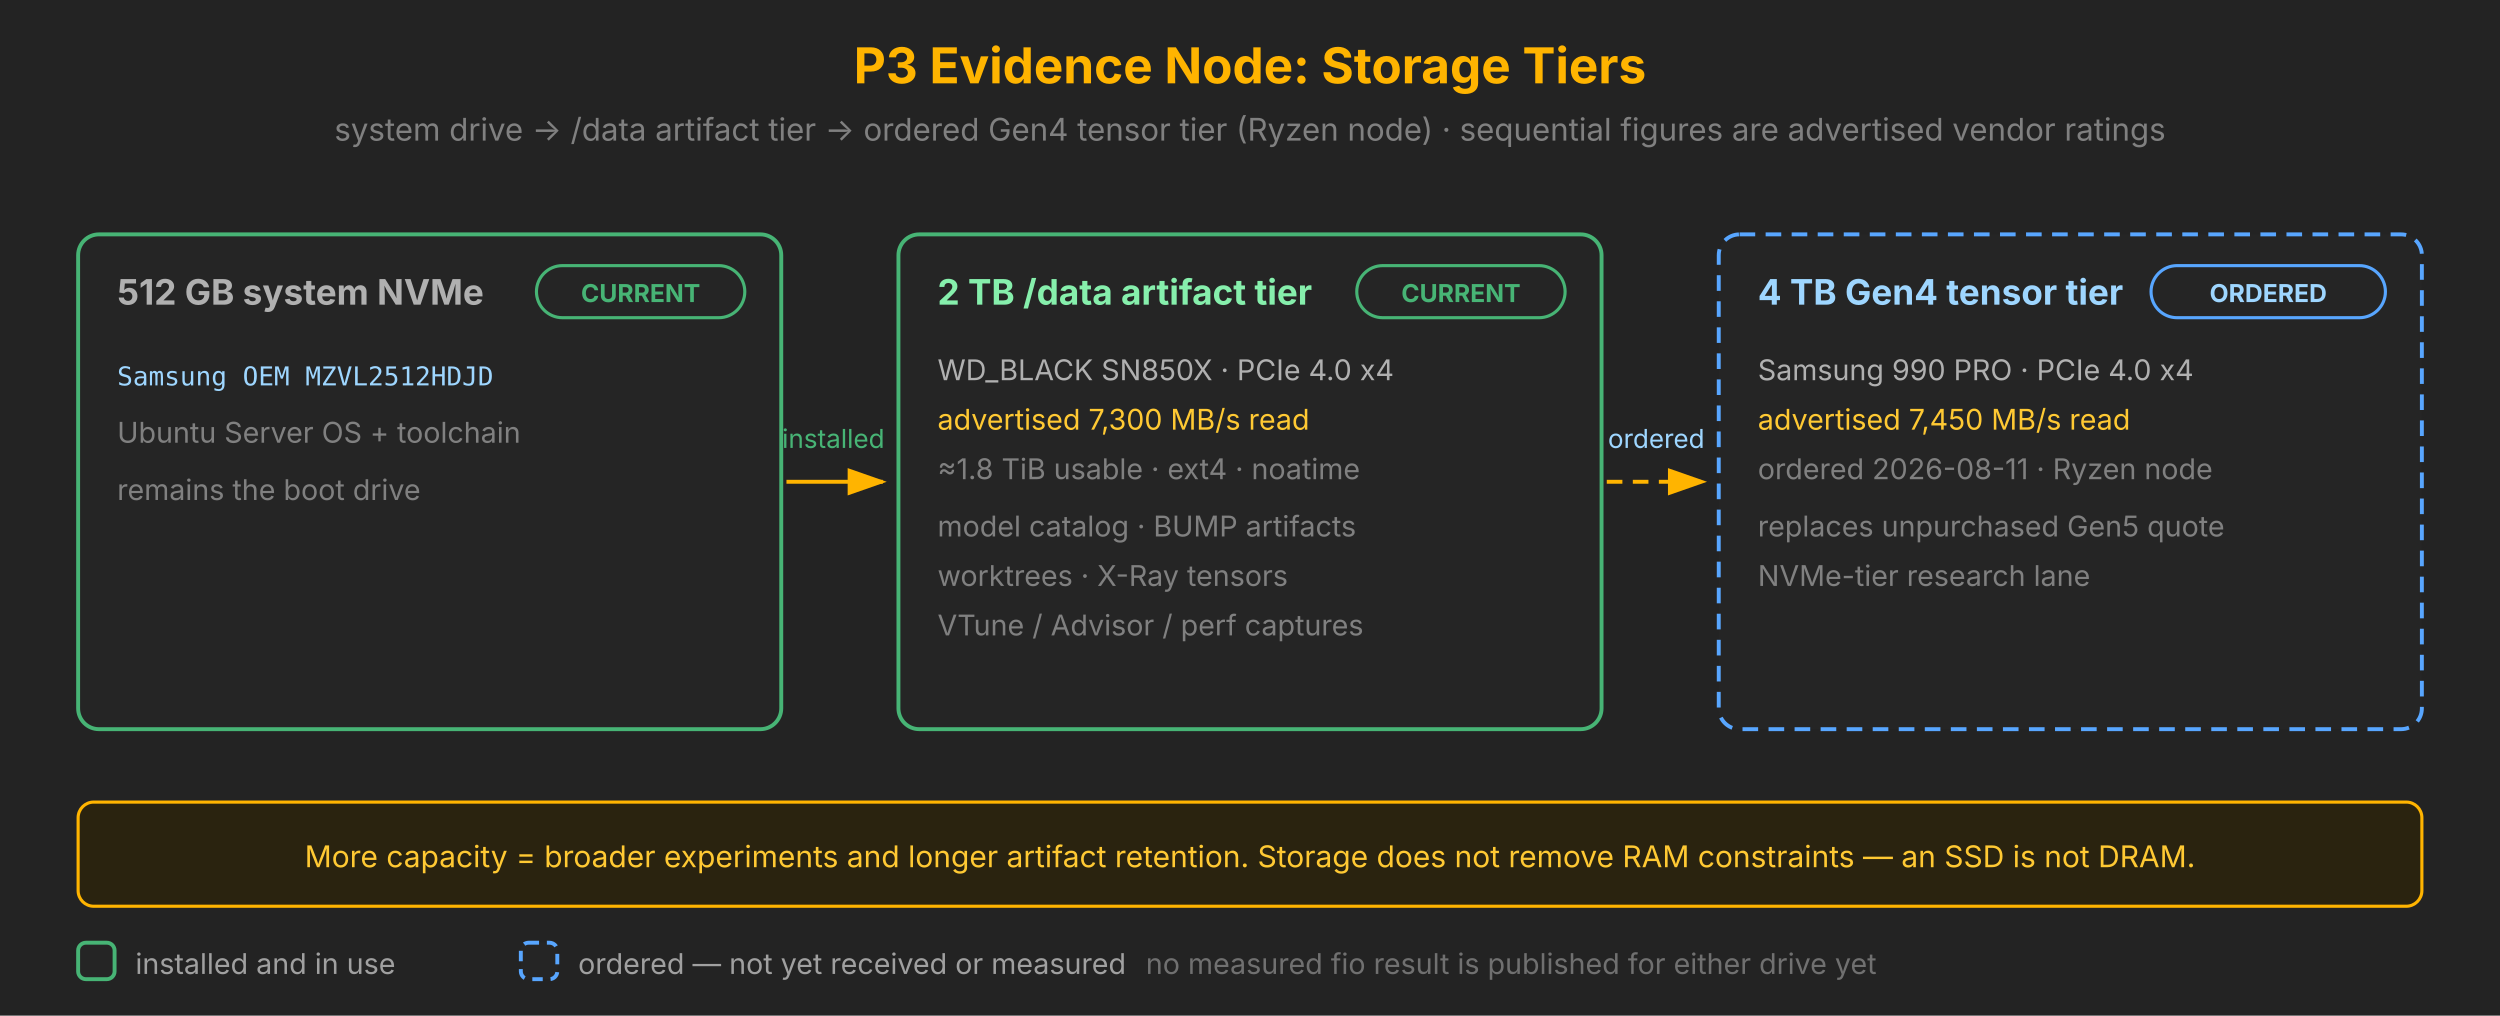
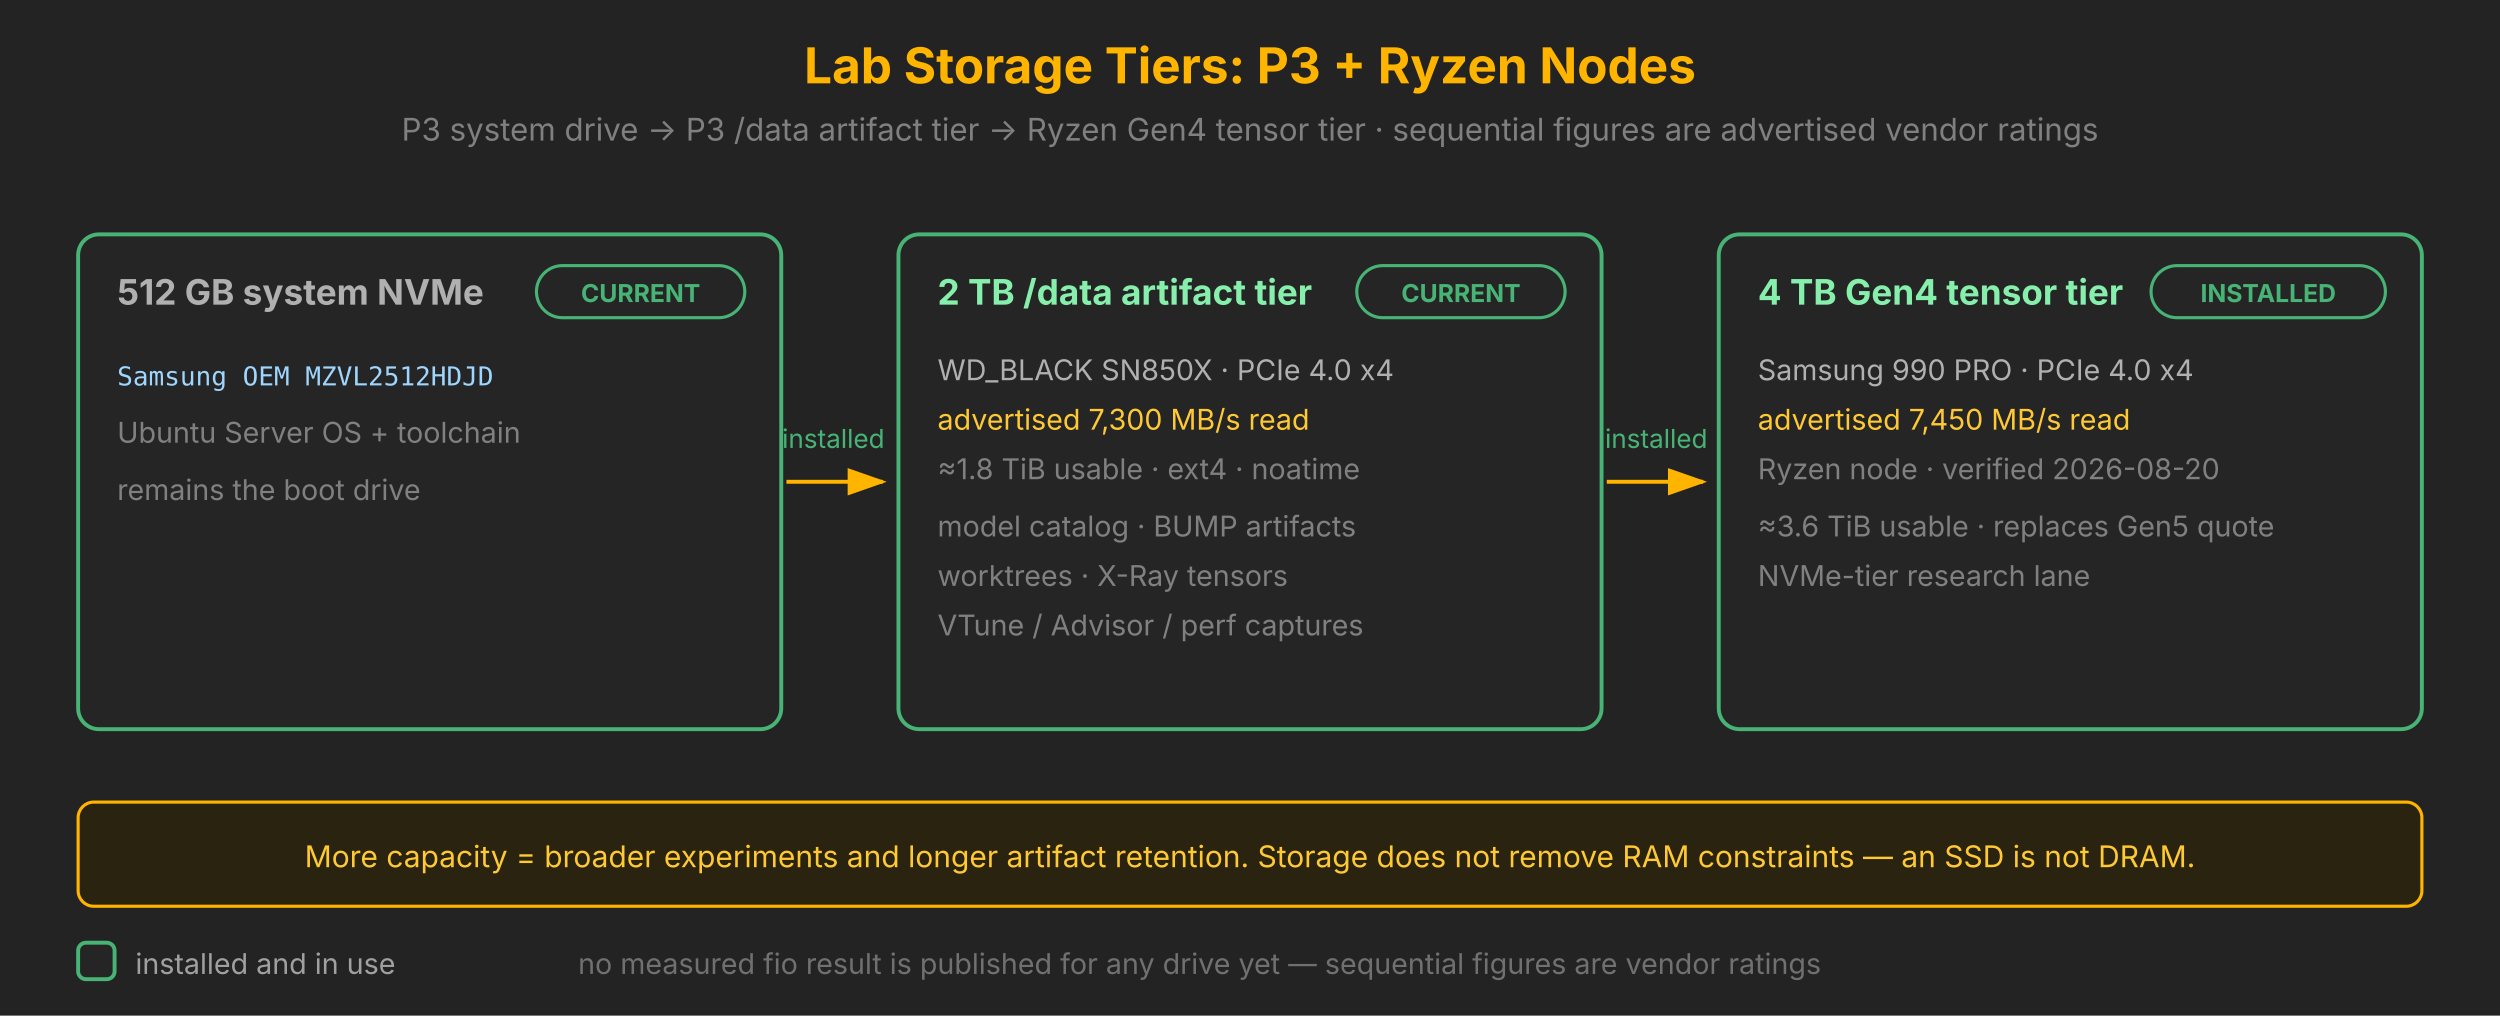
<svg xmlns="http://www.w3.org/2000/svg" viewBox="0 0 960 390">
  <defs>
    <marker id="arrStore" markerWidth="10" markerHeight="7" refX="9" refY="3.5" orient="auto">
      <polygon points="0 0, 10 3.5, 0 7" fill="#ffb400" />
    </marker>
  </defs>
  <rect width="960" height="390" fill="#232323" />
-   <text x="480" y="32" font-family="Inter, sans-serif" font-size="19" font-weight="700" fill="#ffb400" text-anchor="middle">P3 Evidence Node: Storage Tiers</text>
-   <text x="480" y="54" font-family="Inter, sans-serif" font-size="12" fill="#808080" text-anchor="middle">system drive → /data artifact tier → ordered Gen4 tensor tier (Ryzen node) · sequential figures are advertised vendor ratings</text>
+   <text x="480" y="32" font-family="Inter, sans-serif" font-size="19" font-weight="700" fill="#ffb400" text-anchor="middle">Lab Storage Tiers: P3 + Ryzen Nodes</text>
+   <text x="480" y="54" font-family="Inter, sans-serif" font-size="12" fill="#808080" text-anchor="middle">P3 system drive → P3 /data artifact tier → Ryzen Gen4 tensor tier · sequential figures are advertised vendor ratings</text>
  <rect x="30" y="90" width="270" height="190" rx="8" fill="#252525" stroke="#47b475" stroke-width="1.5" />
  <rect x="206" y="102" width="80" height="20" rx="10" fill="none" stroke="#47b475" stroke-width="1.2" />
  <text x="246" y="116" font-family="Inter, sans-serif" font-size="9.5" font-weight="700" fill="#47b475" text-anchor="middle">CURRENT</text>
  <text x="45" y="117" font-family="Inter, sans-serif" font-size="13.5" font-weight="700" fill="#b0b0b0">512 GB system NVMe</text>
  <text x="45" y="148" font-family="monospace" font-size="10" fill="#9ed6ff">Samsung OEM MZVL2512HDJD</text>
  <text x="45" y="170" font-family="Inter, sans-serif" font-size="11" fill="#808080">Ubuntu Server OS + toolchain</text>
  <text x="45" y="192" font-family="Inter, sans-serif" font-size="11" fill="#808080">remains the boot drive</text>
  <line x1="302" y1="185" x2="339" y2="185" stroke="#ffb400" stroke-width="1.5" marker-end="url(#arrStore)" />
  <text x="320" y="172" font-family="Inter, sans-serif" font-size="10" fill="#47b475" text-anchor="middle">installed</text>
  <rect x="345" y="90" width="270" height="190" rx="8" fill="#252525" stroke="#47b475" stroke-width="1.5" />
  <rect x="521" y="102" width="80" height="20" rx="10" fill="none" stroke="#47b475" stroke-width="1.2" />
  <text x="561" y="116" font-family="Inter, sans-serif" font-size="9.5" font-weight="700" fill="#47b475" text-anchor="middle">CURRENT</text>
  <text x="360" y="117" font-family="Inter, sans-serif" font-size="13.5" font-weight="700" fill="#86efac">2 TB /data artifact tier</text>
  <text x="360" y="146" font-family="Inter, sans-serif" font-size="11" fill="#b0b0b0">WD_BLACK SN850X · PCIe 4.0 x4</text>
  <text x="360" y="165" font-family="Inter, sans-serif" font-size="11" fill="#ffc933">advertised 7,300 MB/s read</text>
  <text x="360" y="184" font-family="Inter, sans-serif" font-size="11" fill="#808080">≈1.8 TiB usable · ext4 · noatime</text>
  <text x="360" y="206" font-family="Inter, sans-serif" font-size="11" fill="#808080">model catalog · BUMP artifacts</text>
  <text x="360" y="225" font-family="Inter, sans-serif" font-size="11" fill="#808080">worktrees · X-Ray tensors</text>
  <text x="360" y="244" font-family="Inter, sans-serif" font-size="11" fill="#808080">VTune / Advisor / perf captures</text>
-   <line x1="617" y1="185" x2="654" y2="185" stroke="#ffb400" stroke-width="1.5" stroke-dasharray="6 4" marker-end="url(#arrStore)" />
-   <text x="636" y="172" font-family="Inter, sans-serif" font-size="10" fill="#9ed6ff" text-anchor="middle">ordered</text>
-   <rect x="660" y="90" width="270" height="190" rx="8" fill="#252525" stroke="#58a6ff" stroke-width="1.5" stroke-dasharray="6 4" />
-   <rect x="826" y="102" width="90" height="20" rx="10" fill="none" stroke="#58a6ff" stroke-width="1.2" />
-   <text x="871" y="116" font-family="Inter, sans-serif" font-size="9.5" font-weight="700" fill="#9ed6ff" text-anchor="middle">ORDERED</text>
-   <text x="675" y="117" font-family="Inter, sans-serif" font-size="13.5" font-weight="700" fill="#9ed6ff">4 TB Gen4 tensor tier</text>
+   <line x1="617" y1="185" x2="654" y2="185" stroke="#ffb400" stroke-width="1.5" marker-end="url(#arrStore)" />
+   <text x="636" y="172" font-family="Inter, sans-serif" font-size="10" fill="#47b475" text-anchor="middle">installed</text>
+   <rect x="660" y="90" width="270" height="190" rx="8" fill="#252525" stroke="#47b475" stroke-width="1.5" />
+   <rect x="826" y="102" width="90" height="20" rx="10" fill="none" stroke="#47b475" stroke-width="1.2" />
+   <text x="871" y="116" font-family="Inter, sans-serif" font-size="9.5" font-weight="700" fill="#47b475" text-anchor="middle">INSTALLED</text>
+   <text x="675" y="117" font-family="Inter, sans-serif" font-size="13.5" font-weight="700" fill="#86efac">4 TB Gen4 tensor tier</text>
  <text x="675" y="146" font-family="Inter, sans-serif" font-size="11" fill="#b0b0b0">Samsung 990 PRO · PCIe 4.0 x4</text>
  <text x="675" y="165" font-family="Inter, sans-serif" font-size="11" fill="#ffc933">advertised 7,450 MB/s read</text>
-   <text x="675" y="184" font-family="Inter, sans-serif" font-size="11" fill="#808080">ordered 2026-08-11 · Ryzen node</text>
-   <text x="675" y="206" font-family="Inter, sans-serif" font-size="11" fill="#808080">replaces unpurchased Gen5 quote</text>
+   <text x="675" y="184" font-family="Inter, sans-serif" font-size="11" fill="#808080">Ryzen node · verified 2026-08-20</text>
+   <text x="675" y="206" font-family="Inter, sans-serif" font-size="11" fill="#808080">≈3.6 TiB usable · replaces Gen5 quote</text>
  <text x="675" y="225" font-family="Inter, sans-serif" font-size="11" fill="#808080">NVMe-tier research lane</text>
  <rect x="30" y="308" width="900" height="40" rx="6" fill="#2a230f" stroke="#ffb400" stroke-width="1.2" />
  <text x="480" y="333" font-family="Inter, sans-serif" font-size="11.5" fill="#ffc933" text-anchor="middle">More capacity = broader experiments and longer artifact retention. Storage does not remove RAM constraints — an SSD is not DRAM.</text>
  <rect x="30" y="362" width="14" height="14" rx="3" fill="#252525" stroke="#47b475" stroke-width="1.5" />
  <text x="52" y="374" font-family="Inter, sans-serif" font-size="11" fill="#a0a0a0">installed and in use</text>
-   <rect x="200" y="362" width="14" height="14" rx="3" fill="#252525" stroke="#58a6ff" stroke-width="1.5" stroke-dasharray="4 3" />
-   <text x="222" y="374" font-family="Inter, sans-serif" font-size="11" fill="#a0a0a0">ordered — not yet received or measured</text>
-   <text x="440" y="374" font-family="Inter, sans-serif" font-size="11" fill="#707070">no measured fio result is published for either drive yet</text>
+   <text x="222" y="374" font-family="Inter, sans-serif" font-size="11" fill="#707070">no measured fio result is published for any drive yet — sequential figures are vendor ratings</text>
</svg>
